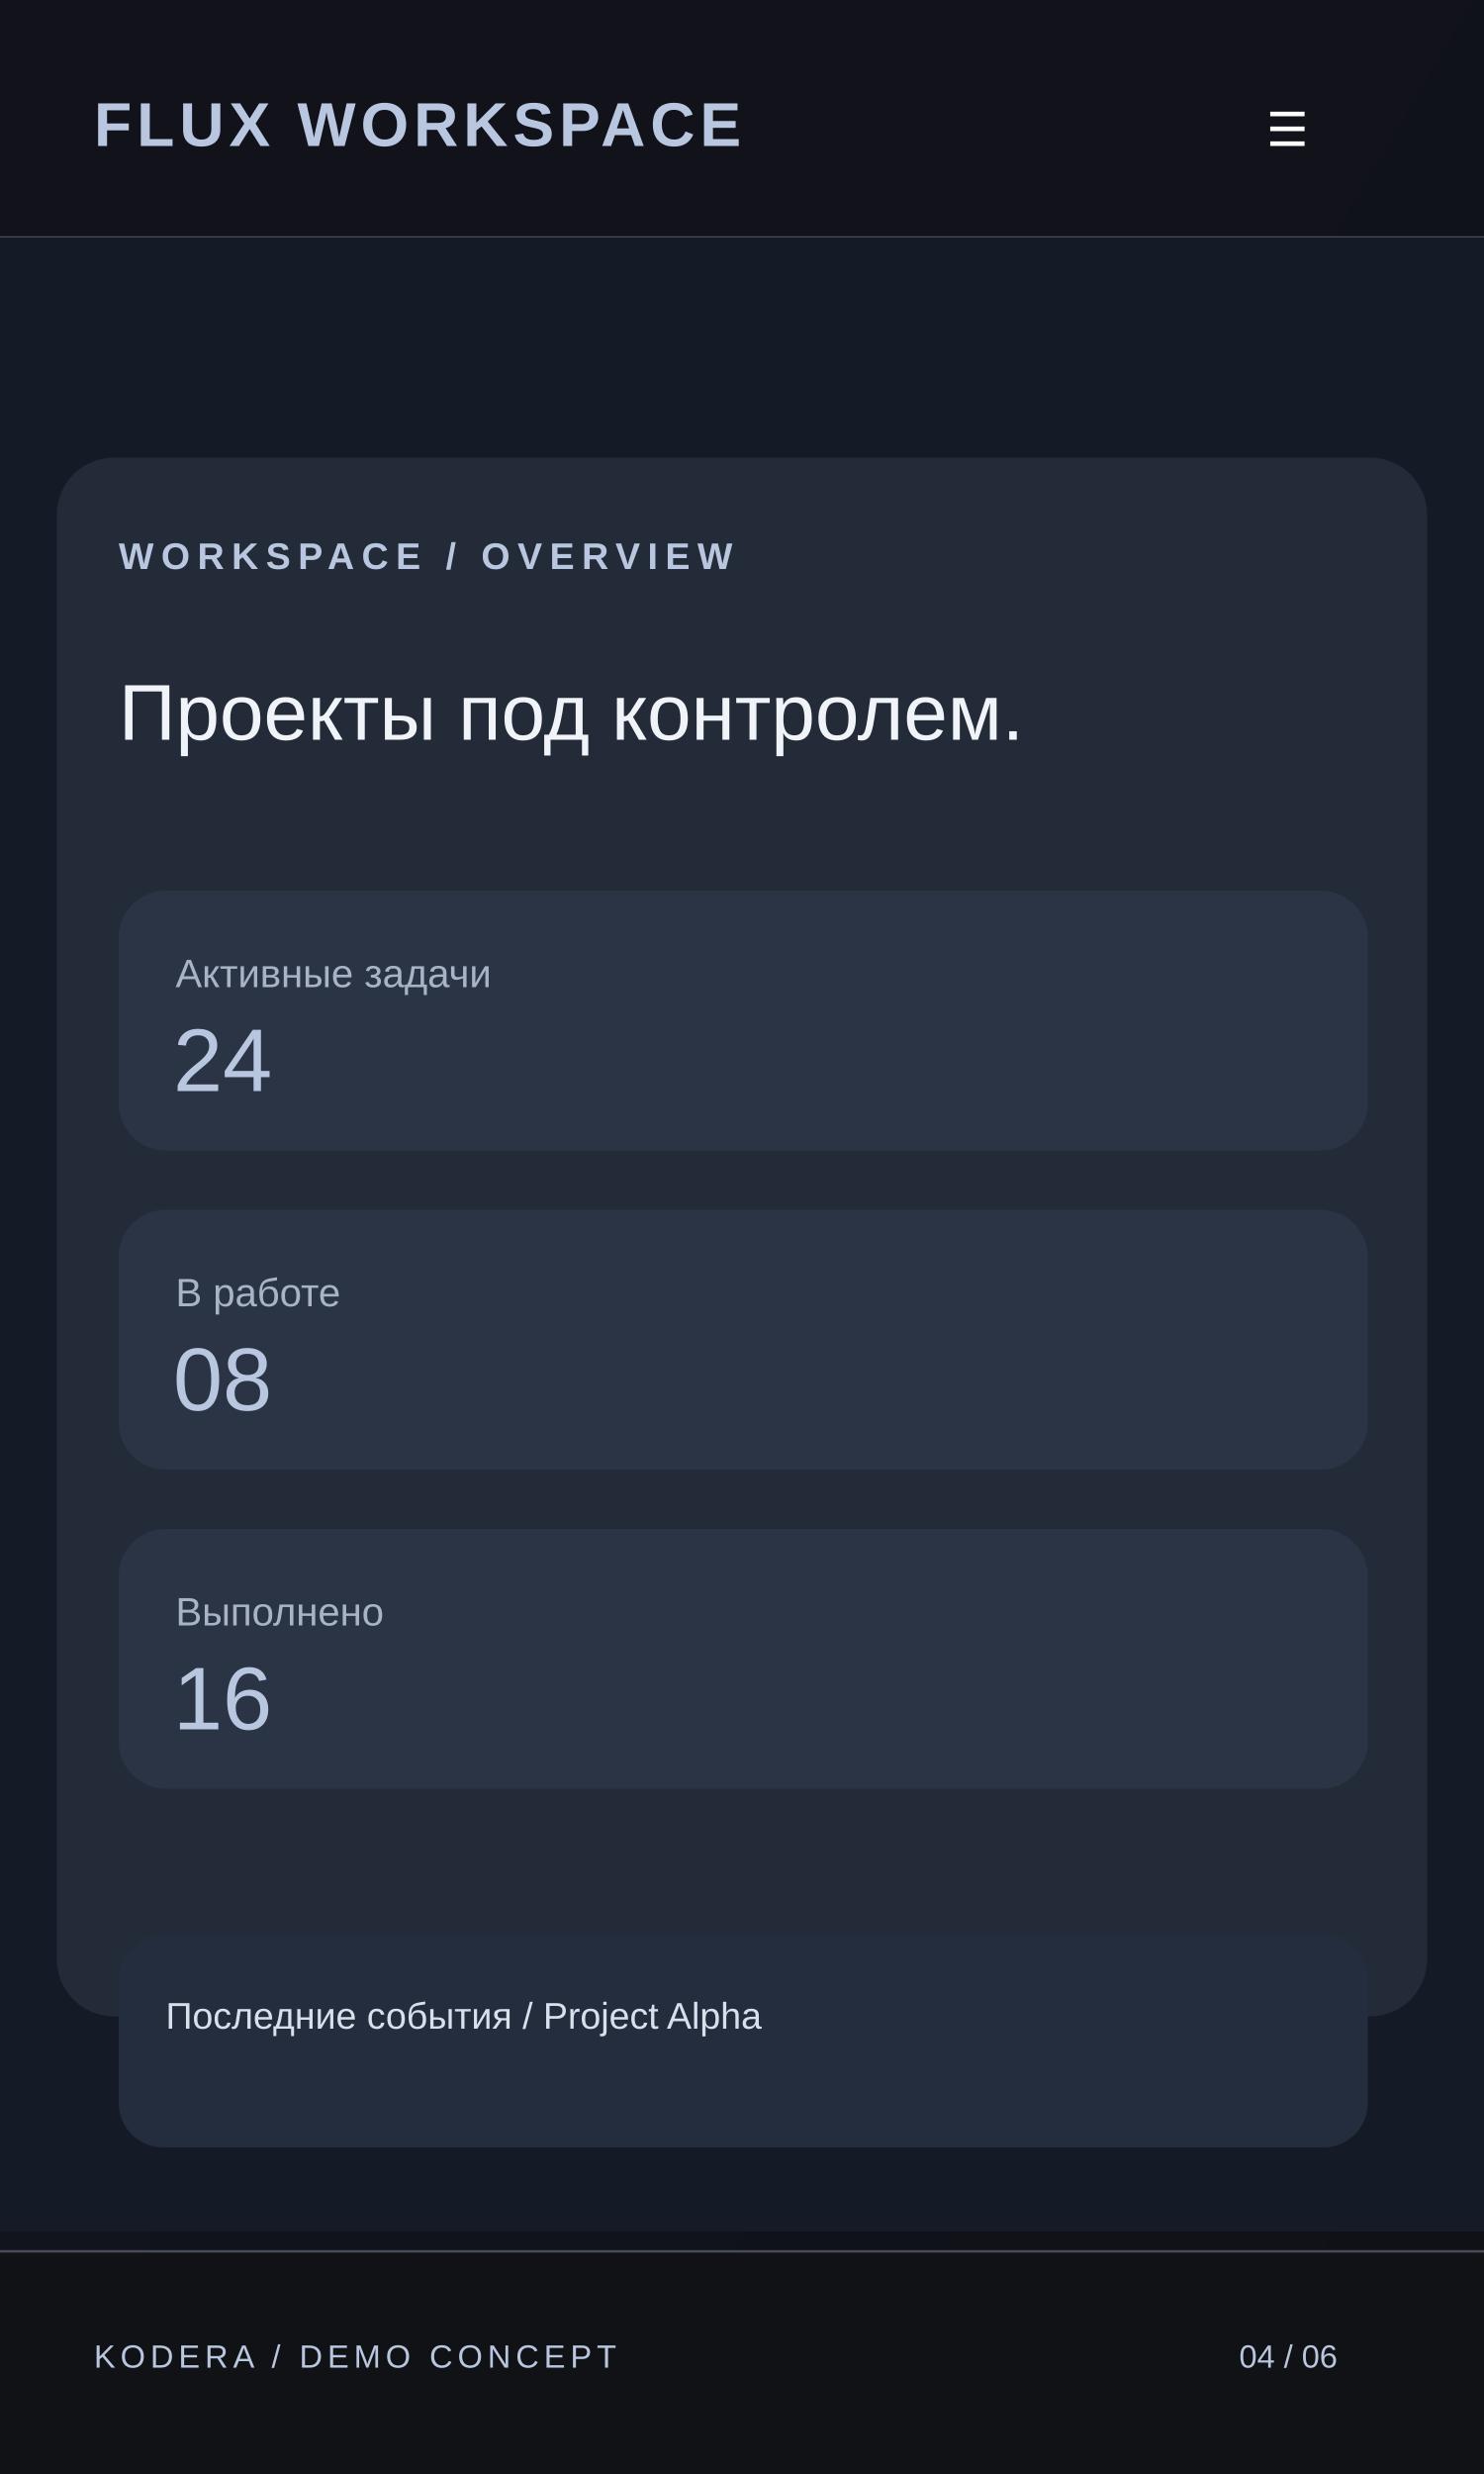
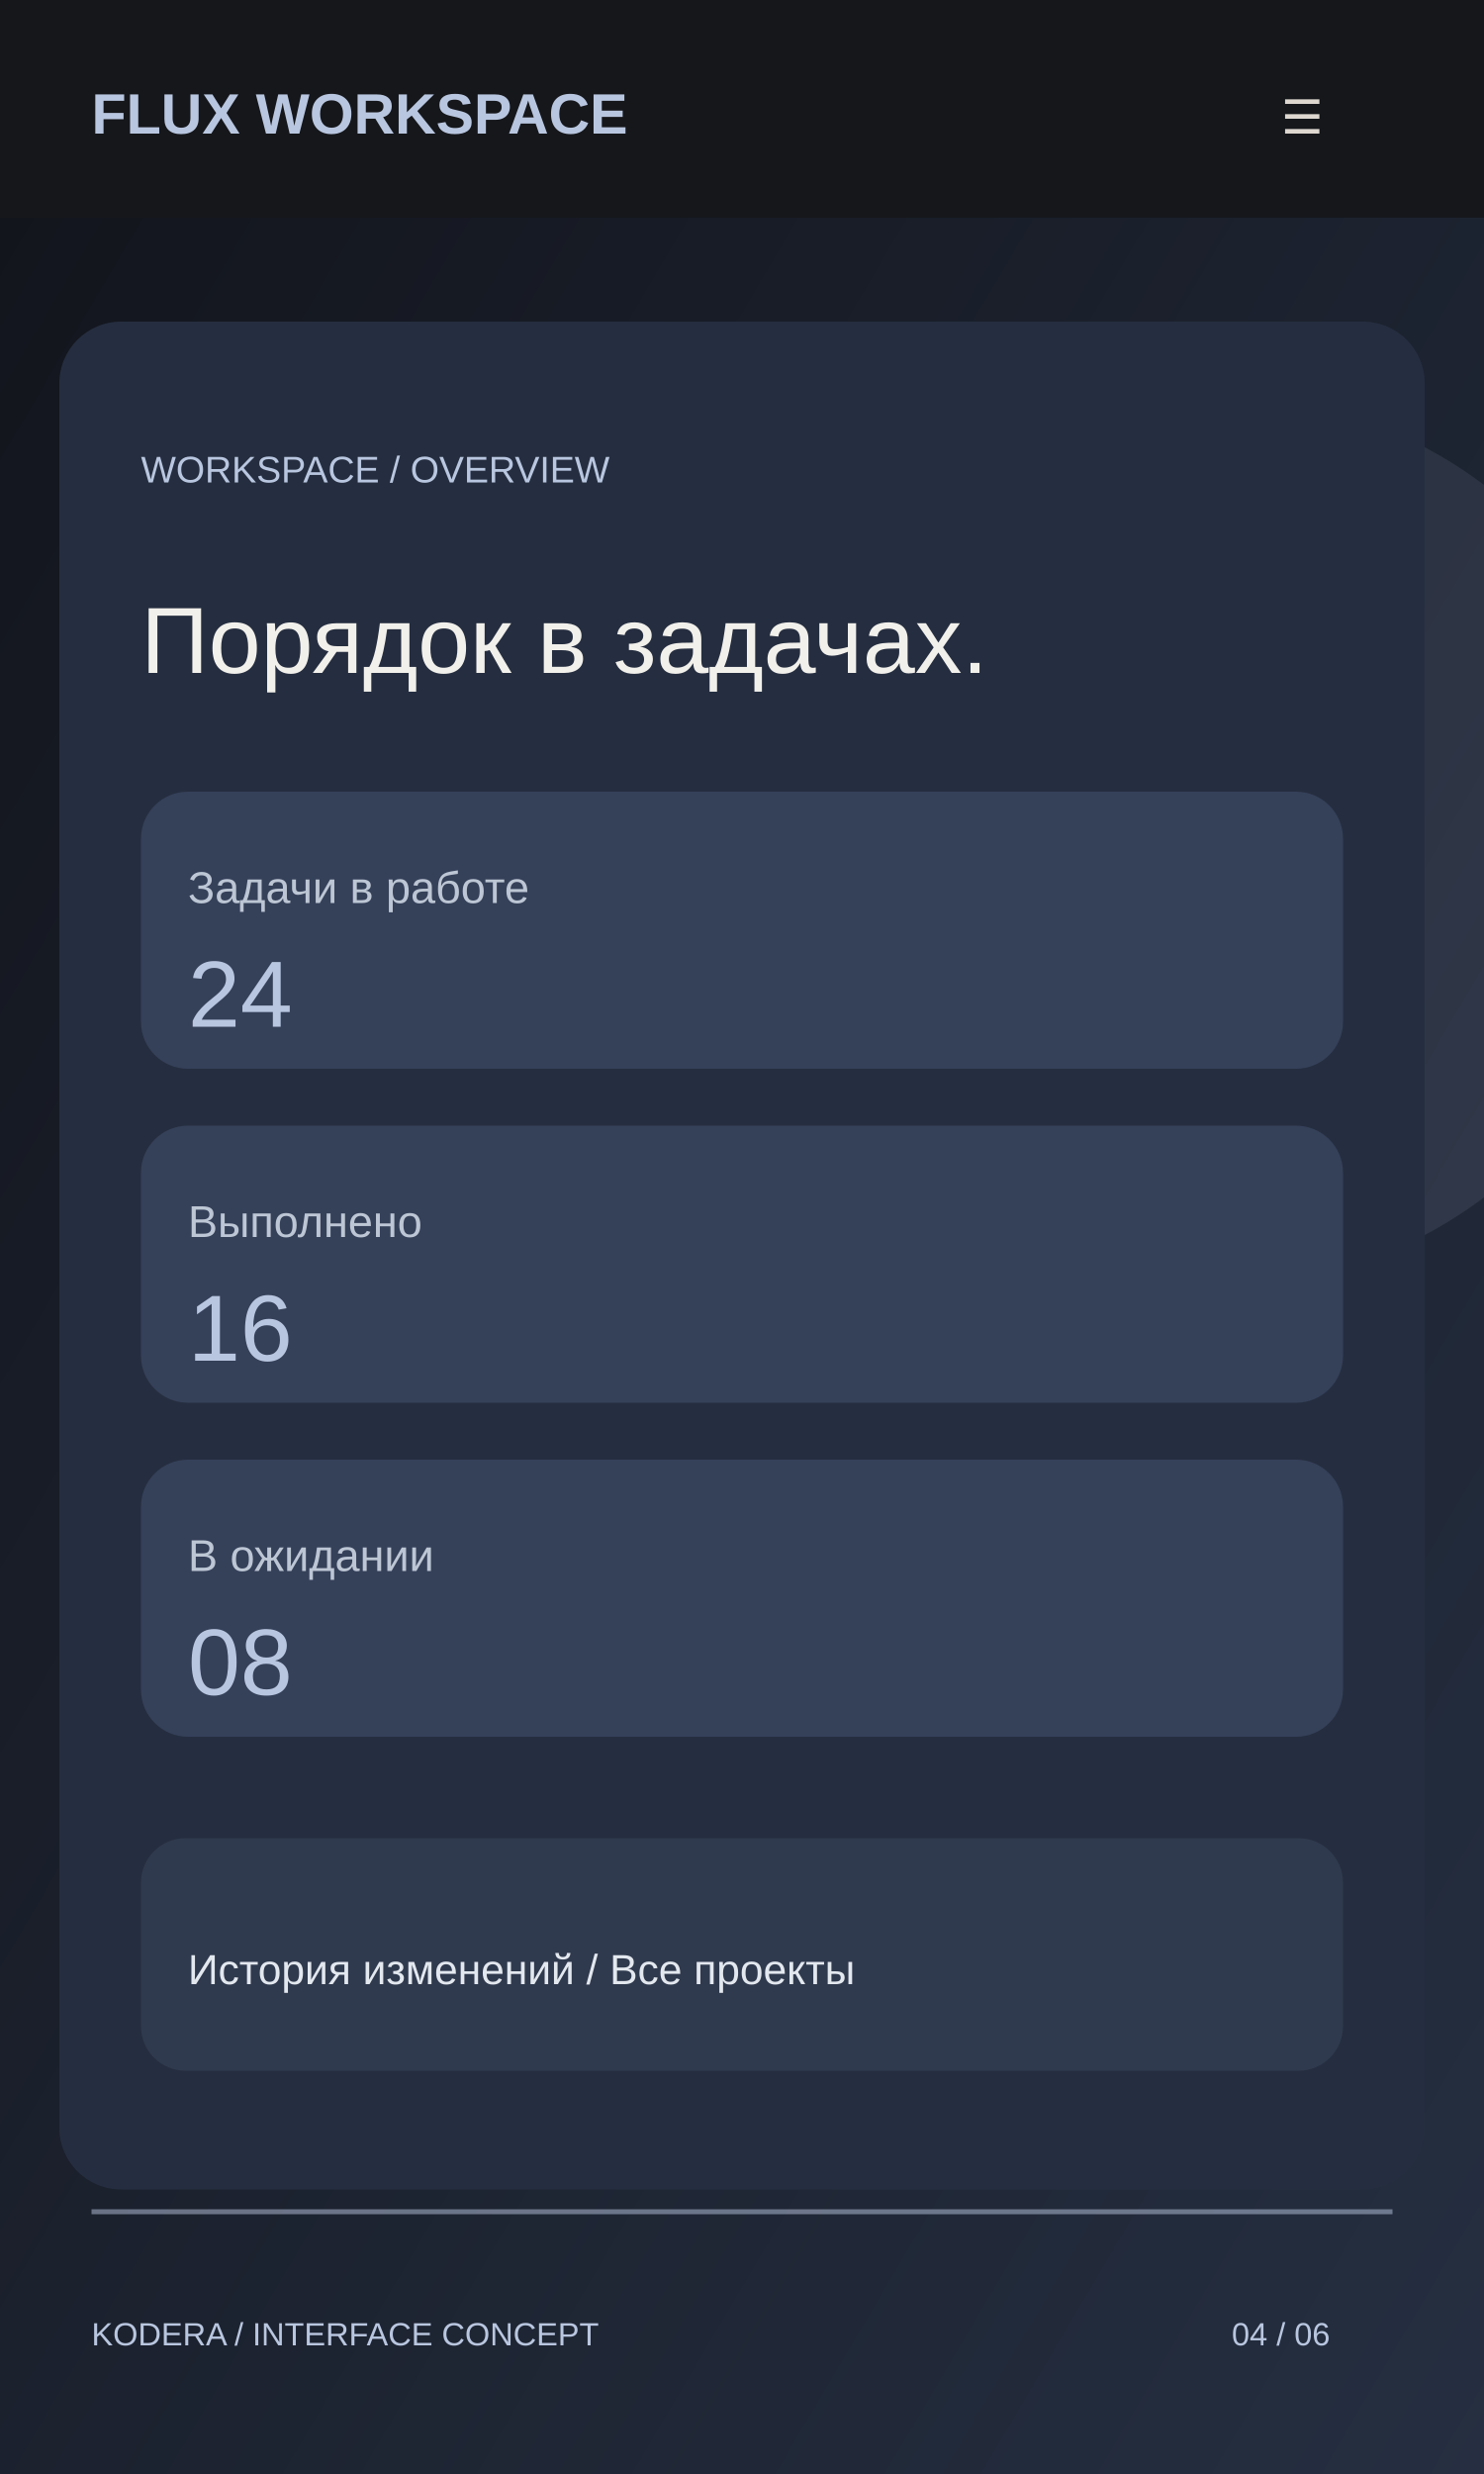
- <svg xmlns="http://www.w3.org/2000/svg" viewBox="0 0 600 1000" width="600" height="1000">
+ <svg xmlns="http://www.w3.org/2000/svg" width="600" height="1000" viewBox="0 0 600 1000" role="img" aria-label="FLUX WORKSPACE">
  <defs>
-     <linearGradient id="bg" x1="0" y1="0" x2="1" y2="1">
-       <stop stop-color="#111621" />
-       <stop offset="1" stop-color="#101116" />
+     <linearGradient id="b" x1="0" x2="1" y1="0" y2="1">
+       <stop stop-color="#12141b" />
+       <stop offset="1" stop-color="#252f41" />
    </linearGradient>
-     <linearGradient id="light" x1="0" y1="0" x2="1" y2="1">
-       <stop stop-color="#fff" stop-opacity=".35" />
-       <stop offset="1" stop-color="#fff" stop-opacity=".02" />
-     </linearGradient>
-     <filter id="shade">
-       <feDropShadow dx="0" dy="16" stdDeviation="18" flood-color="#000" flood-opacity=".35" />
+     <filter id="d">
+       <feDropShadow dx="0" dy="18" stdDeviation="17" flood-opacity=".3" />
    </filter>
  </defs>
-   <rect width="600" height="1000" fill="url(#bg)" />
-   <rect x="0" y="0" width="600" height="96" rx="0" fill="#101219" opacity="0.91" />
-   <line x1="0" y1="96" x2="600" y2="96" stroke="#b9c6df" stroke-opacity="0.32" stroke-width="1" />
-   <text x="38" y="59" font-family="Arial, sans-serif" font-size="25" fill="#b9c6df" font-weight="600" letter-spacing="2">FLUX WORKSPACE</text>
-   <text x="512" y="59" font-family="Arial, sans-serif" font-size="19" fill="#fff" font-weight="300" letter-spacing="1">☰</text>
-   <rect x="0" y="96" width="600" height="806" rx="0" fill="#151b26" opacity="1" />
-   <rect x="23" y="185" width="554" height="630" rx="23" fill="#232b39" opacity="1" />
-   <text x="48" y="230" font-family="Arial, sans-serif" font-size="15" fill="#b9c6df" font-weight="600" letter-spacing="3">WORKSPACE / OVERVIEW</text>
-   <text x="48" y="299" font-family="Arial, sans-serif" font-size="32" fill="#f0f3f8" font-weight="300" letter-spacing="0">Проекты под контролем.</text>
-   <rect x="48" y="360" width="505" height="105" rx="19" fill="#2a3444" opacity="1" />
-   <text x="71" y="399" font-family="Arial, sans-serif" font-size="16" fill="#a8b3c7" font-weight="300" letter-spacing="0">Активные задачи</text>
-   <text x="70" y="441" font-family="Arial, sans-serif" font-size="36" fill="#b9c6df" font-weight="300" letter-spacing="0">24</text>
-   <rect x="48" y="489" width="505" height="105" rx="19" fill="#2a3444" opacity="1" />
-   <text x="71" y="528" font-family="Arial, sans-serif" font-size="16" fill="#a8b3c7" font-weight="300" letter-spacing="0">В работе</text>
-   <text x="70" y="570" font-family="Arial, sans-serif" font-size="36" fill="#b9c6df" font-weight="300" letter-spacing="0">08</text>
-   <rect x="48" y="618" width="505" height="105" rx="19" fill="#2a3444" opacity="1" />
-   <text x="71" y="657" font-family="Arial, sans-serif" font-size="16" fill="#a8b3c7" font-weight="300" letter-spacing="0">Выполнено</text>
-   <text x="70" y="699" font-family="Arial, sans-serif" font-size="36" fill="#b9c6df" font-weight="300" letter-spacing="0">16</text>
-   <rect x="48" y="782" width="505" height="86" rx="18" fill="#242d3e" opacity="1" />
-   <text x="67" y="820" font-family="Arial, sans-serif" font-size="15" fill="#d8e0ec" font-weight="300" letter-spacing="0">Последние события / Project Alpha</text>
-   <rect x="0" y="910" width="600" height="90" rx="0" fill="#111216" opacity="0.96" />
-   <line x1="0" y1="910" x2="600" y2="910" stroke="#b9c6df" stroke-opacity="0.32" stroke-width="1" />
-   <text x="38" y="957" font-family="Arial, sans-serif" font-size="13" fill="#b9c6df" font-weight="400" letter-spacing="2">KODERA  /  DEMO CONCEPT</text>
-   <text x="501" y="957" font-family="Arial, sans-serif" font-size="13" fill="#b9c6df" font-weight="300" letter-spacing="0">04 / 06</text>
+   <rect x="0" y="0" width="600" height="1000" rx="0" fill="url(#b)" />
+   <circle cx="492" cy="340" r="180" fill="#b9c6df" opacity="0.1" />
+   <rect x="0" y="0" width="600" height="88" rx="0" fill="#15171b" />
+   <text x="37" y="54" font-family="Arial,sans-serif" font-weight="600" font-size="23" fill="#b9c6df">FLUX WORKSPACE</text>
+   <text x="518" y="54" font-family="Arial,sans-serif" font-weight="300" font-size="19" fill="#ddd7d0">☰</text>
+   <rect x="24" y="130" width="552" height="755" rx="25" fill="#252e40" />
+   <text x="57" y="195" font-family="Arial,sans-serif" font-weight="500" font-size="15" fill="#b9c6df">WORKSPACE / OVERVIEW</text>
+   <text x="57" y="272" font-family="Arial,sans-serif" font-weight="300" font-size="38" fill="#f2f0eb">Порядок в задачах.</text>
+   <rect x="57" y="320" width="486" height="112" rx="19" fill="#354059" />
+   <text x="76" y="365" font-family="Arial,sans-serif" font-weight="300" font-size="18" fill="#bcc6d4">Задачи в работе</text>
+   <text x="76" y="415" font-family="Arial,sans-serif" font-weight="300" font-size="38" fill="#b9c6df">24</text>
+   <rect x="57" y="455" width="486" height="112" rx="19" fill="#354059" />
+   <text x="76" y="500" font-family="Arial,sans-serif" font-weight="300" font-size="18" fill="#bcc6d4">Выполнено</text>
+   <text x="76" y="550" font-family="Arial,sans-serif" font-weight="300" font-size="38" fill="#b9c6df">16</text>
+   <rect x="57" y="590" width="486" height="112" rx="19" fill="#354059" />
+   <text x="76" y="635" font-family="Arial,sans-serif" font-weight="300" font-size="18" fill="#bcc6d4">В ожидании</text>
+   <text x="76" y="685" font-family="Arial,sans-serif" font-weight="300" font-size="38" fill="#b9c6df">08</text>
+   <rect x="57" y="743" width="486" height="94" rx="18" fill="#303a4e" />
+   <text x="76" y="802" font-family="Arial,sans-serif" font-weight="300" font-size="17" fill="#e3e8ef">История изменений  /  Все проекты</text>
+   <path d="M37 894L563 894" stroke="#b9c6df" stroke-width="2" opacity=".5" />
+   <text x="37" y="948" font-family="Arial,sans-serif" font-weight="500" font-size="13" fill="#b9c6df">KODERA  /  INTERFACE CONCEPT</text>
+   <text x="498" y="948" font-family="Arial,sans-serif" font-weight="300" font-size="13" fill="#b9c6df">04 / 06</text>
</svg>
